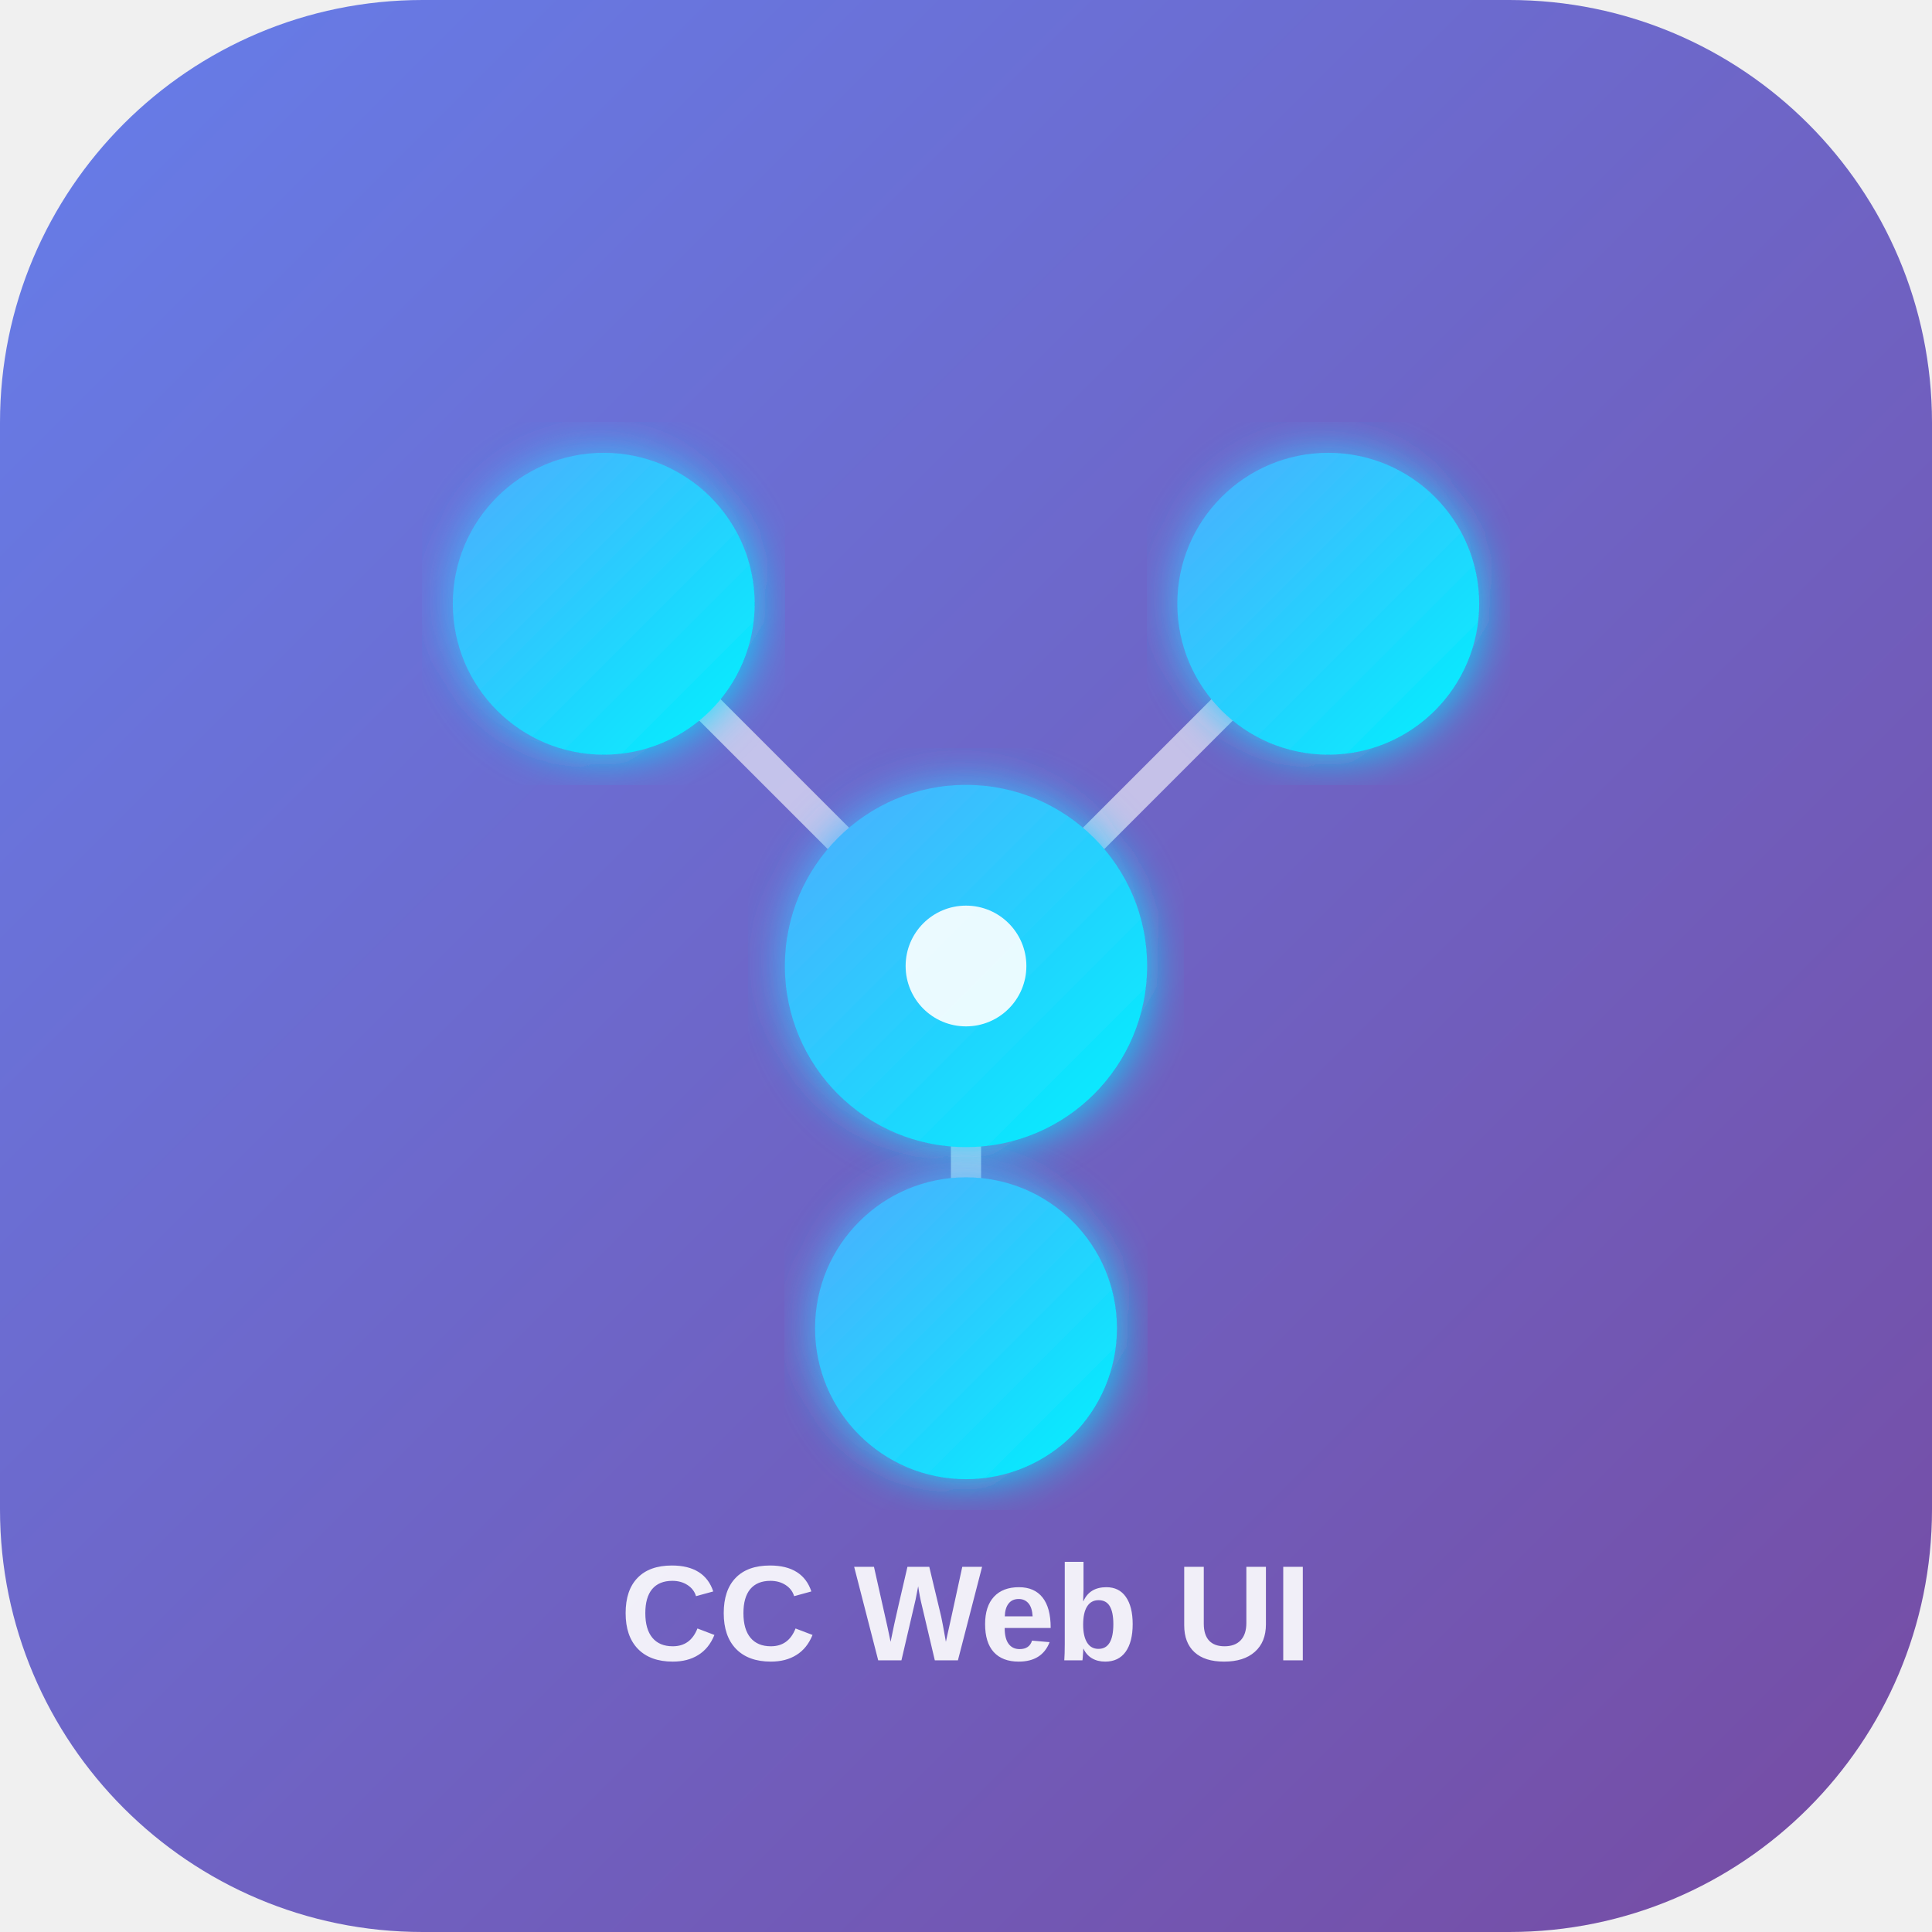
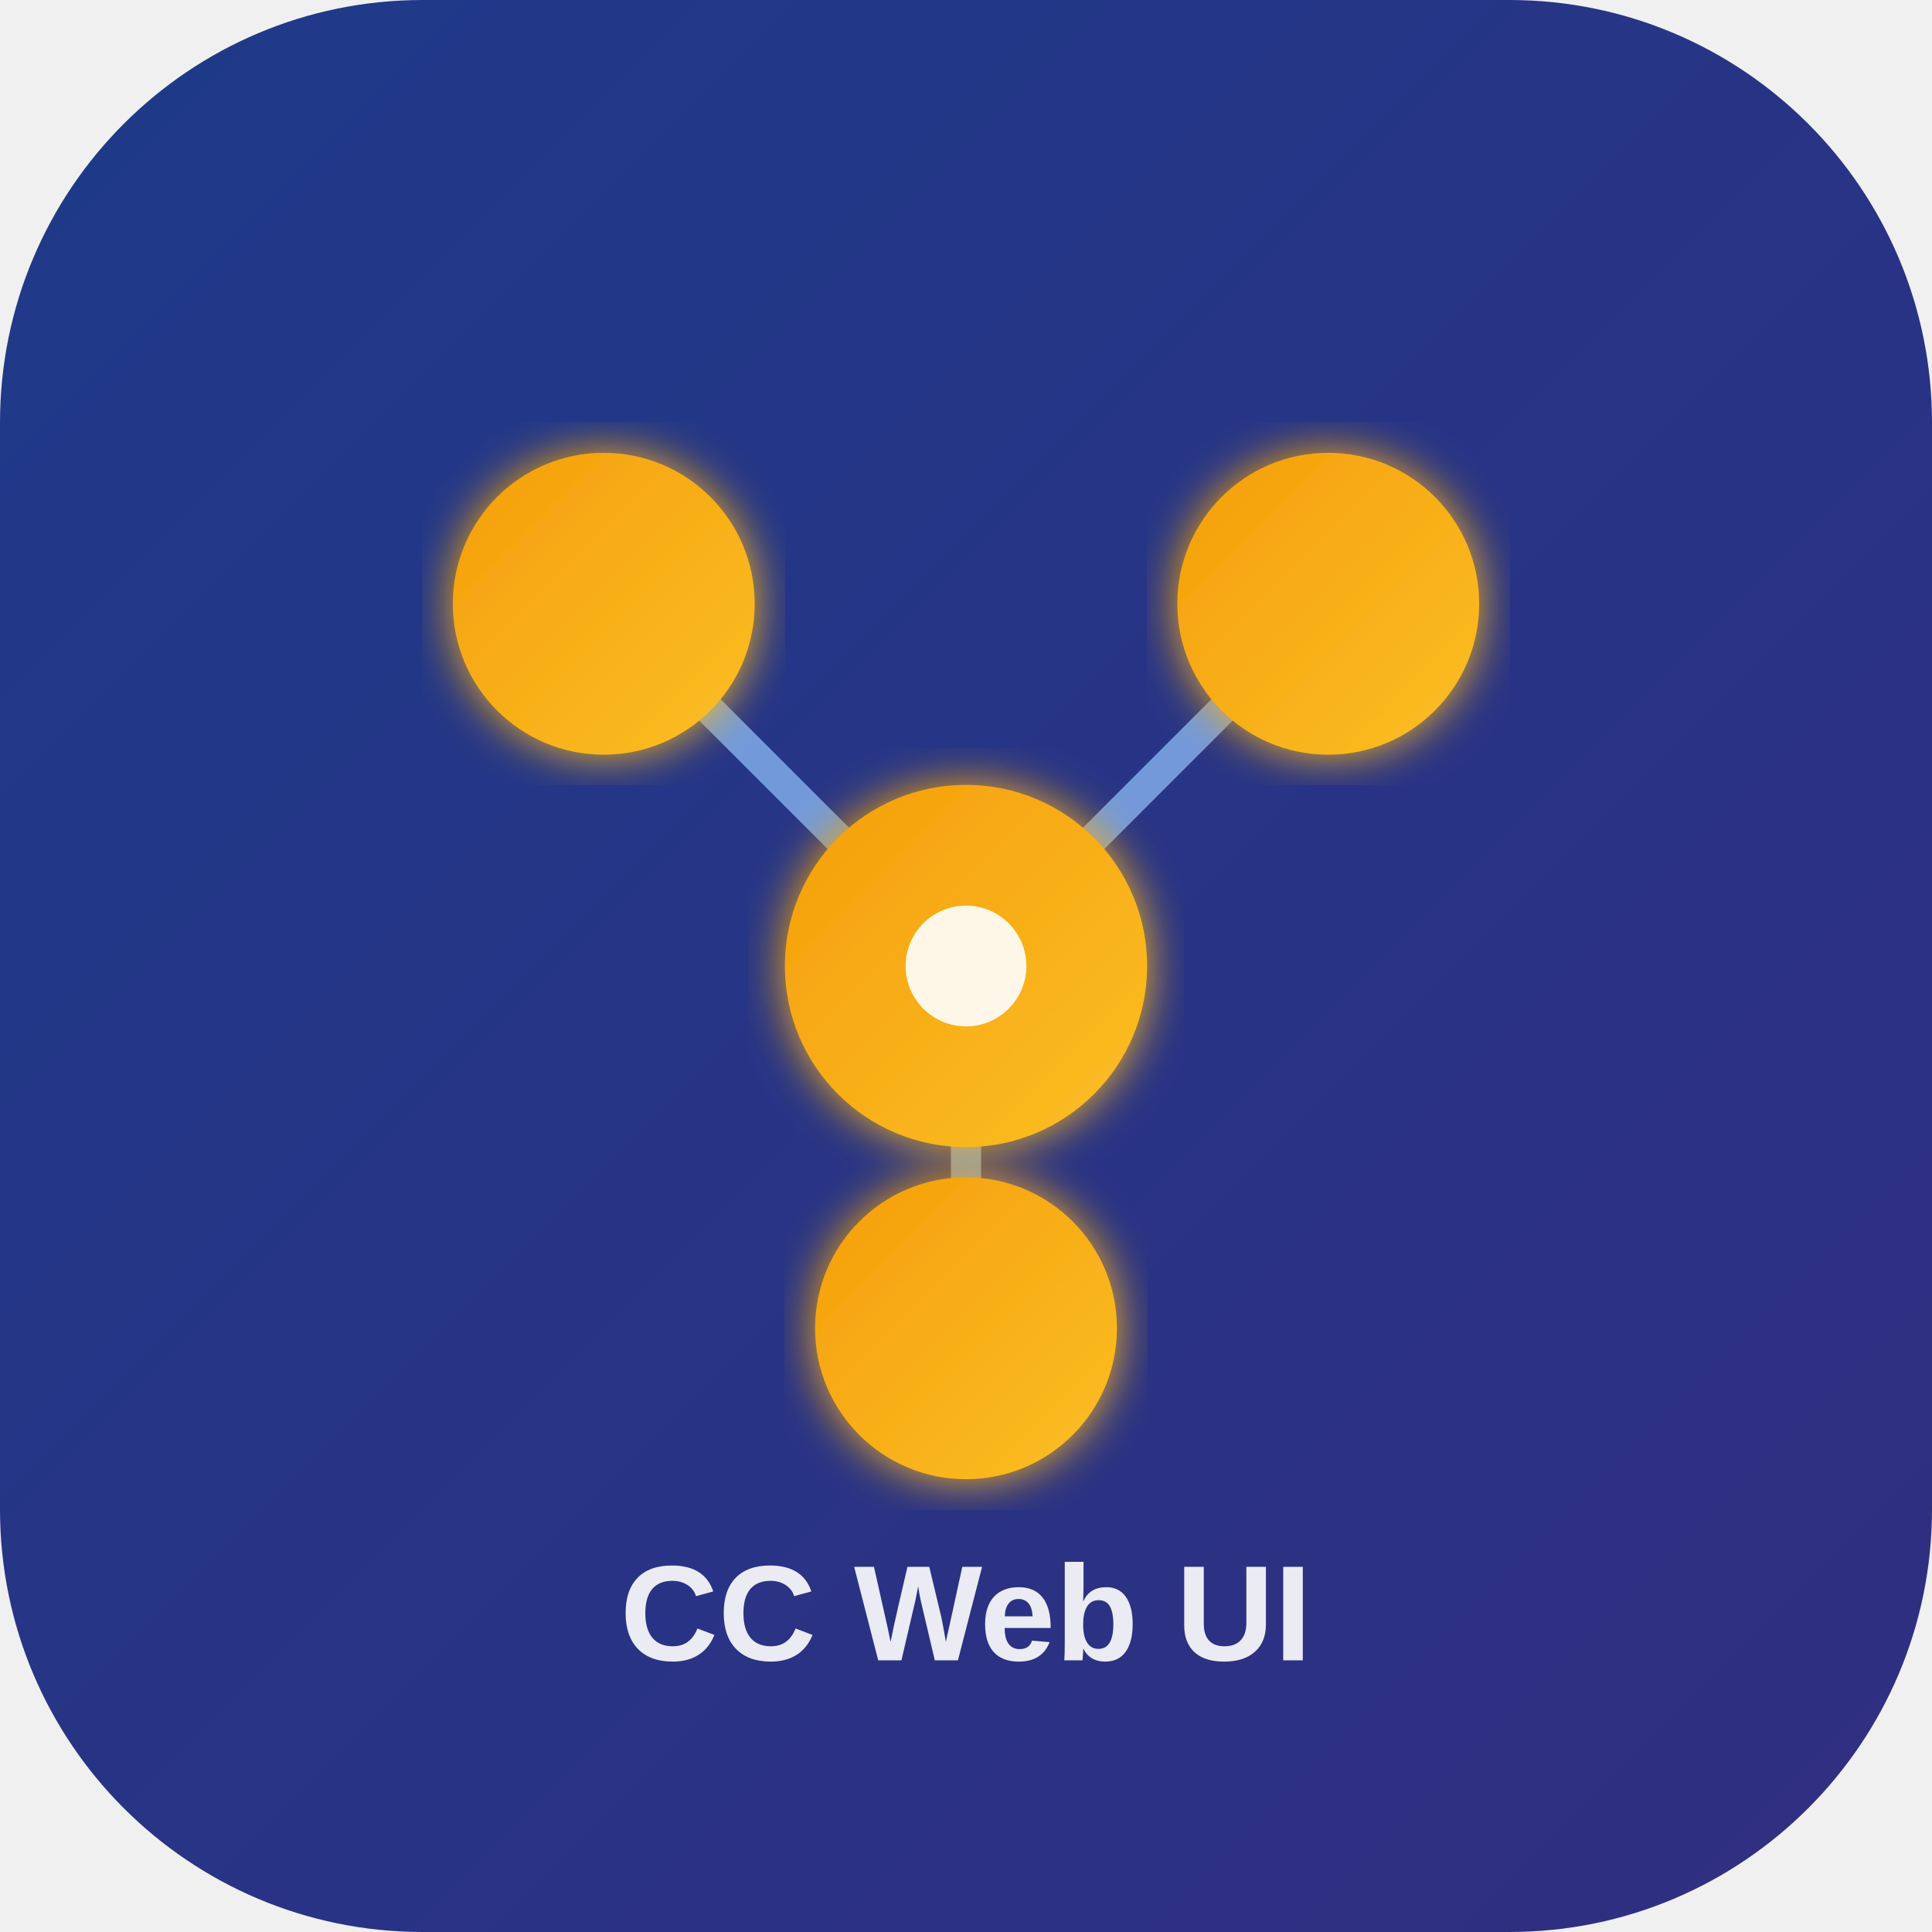
<svg xmlns="http://www.w3.org/2000/svg" viewBox="0 0 256 256" width="256" height="256">
  <defs>
    <linearGradient id="bgGrad" x1="0%" y1="0%" x2="100%" y2="100%">
-       <stop offset="0%" style="stop-color:#667eea;stop-opacity:1" />
-       <stop offset="100%" style="stop-color:#764ba2;stop-opacity:1" />
+       <stop offset="0%" style="stop-color:#1e3a8a;stop-opacity:1" />
+       <stop offset="100%" style="stop-color:#312e81;stop-opacity:1" />
    </linearGradient>
    <linearGradient id="nodeGrad" x1="0%" y1="0%" x2="100%" y2="100%">
-       <stop offset="0%" style="stop-color:#4facfe;stop-opacity:1" />
-       <stop offset="100%" style="stop-color:#00f2fe;stop-opacity:1" />
+       <stop offset="0%" style="stop-color:#f59e0b;stop-opacity:1" />
+       <stop offset="100%" style="stop-color:#fbbf24;stop-opacity:1" />
    </linearGradient>
    <filter id="glow">
      <feGaussianBlur stdDeviation="3" result="coloredBlur" />
      <feMerge>
        <feMergeNode in="coloredBlur" />
        <feMergeNode in="SourceGraphic" />
      </feMerge>
    </filter>
  </defs>
  <rect width="256" height="256" rx="56" fill="url(#bgGrad)" />
-   <path d="M 80 80 L 128 128" stroke="#ffffff" stroke-width="4" stroke-linecap="round" opacity="0.6" />
-   <path d="M 176 80 L 128 128" stroke="#ffffff" stroke-width="4" stroke-linecap="round" opacity="0.6" />
-   <path d="M 128 128 L 128 176" stroke="#ffffff" stroke-width="4" stroke-linecap="round" opacity="0.6" />
+   <path d="M 80 80 L 128 128" stroke="#93c5fd" stroke-width="4" stroke-linecap="round" opacity="0.7" />
+   <path d="M 176 80 L 128 128" stroke="#93c5fd" stroke-width="4" stroke-linecap="round" opacity="0.7" />
+   <path d="M 128 128 L 128 176" stroke="#93c5fd" stroke-width="4" stroke-linecap="round" opacity="0.7" />
  <circle cx="80" cy="80" r="20" fill="url(#nodeGrad)" filter="url(#glow)" />
  <circle cx="176" cy="80" r="20" fill="url(#nodeGrad)" filter="url(#glow)" />
  <circle cx="128" cy="128" r="24" fill="url(#nodeGrad)" filter="url(#glow)" />
  <circle cx="128" cy="176" r="20" fill="url(#nodeGrad)" filter="url(#glow)" />
  <circle cx="128" cy="128" r="8" fill="#ffffff" opacity="0.9" />
  <text x="128" y="220" font-family="Arial, sans-serif" font-size="18" font-weight="bold" fill="#ffffff" text-anchor="middle" opacity="0.9">CC Web UI</text>
</svg>
